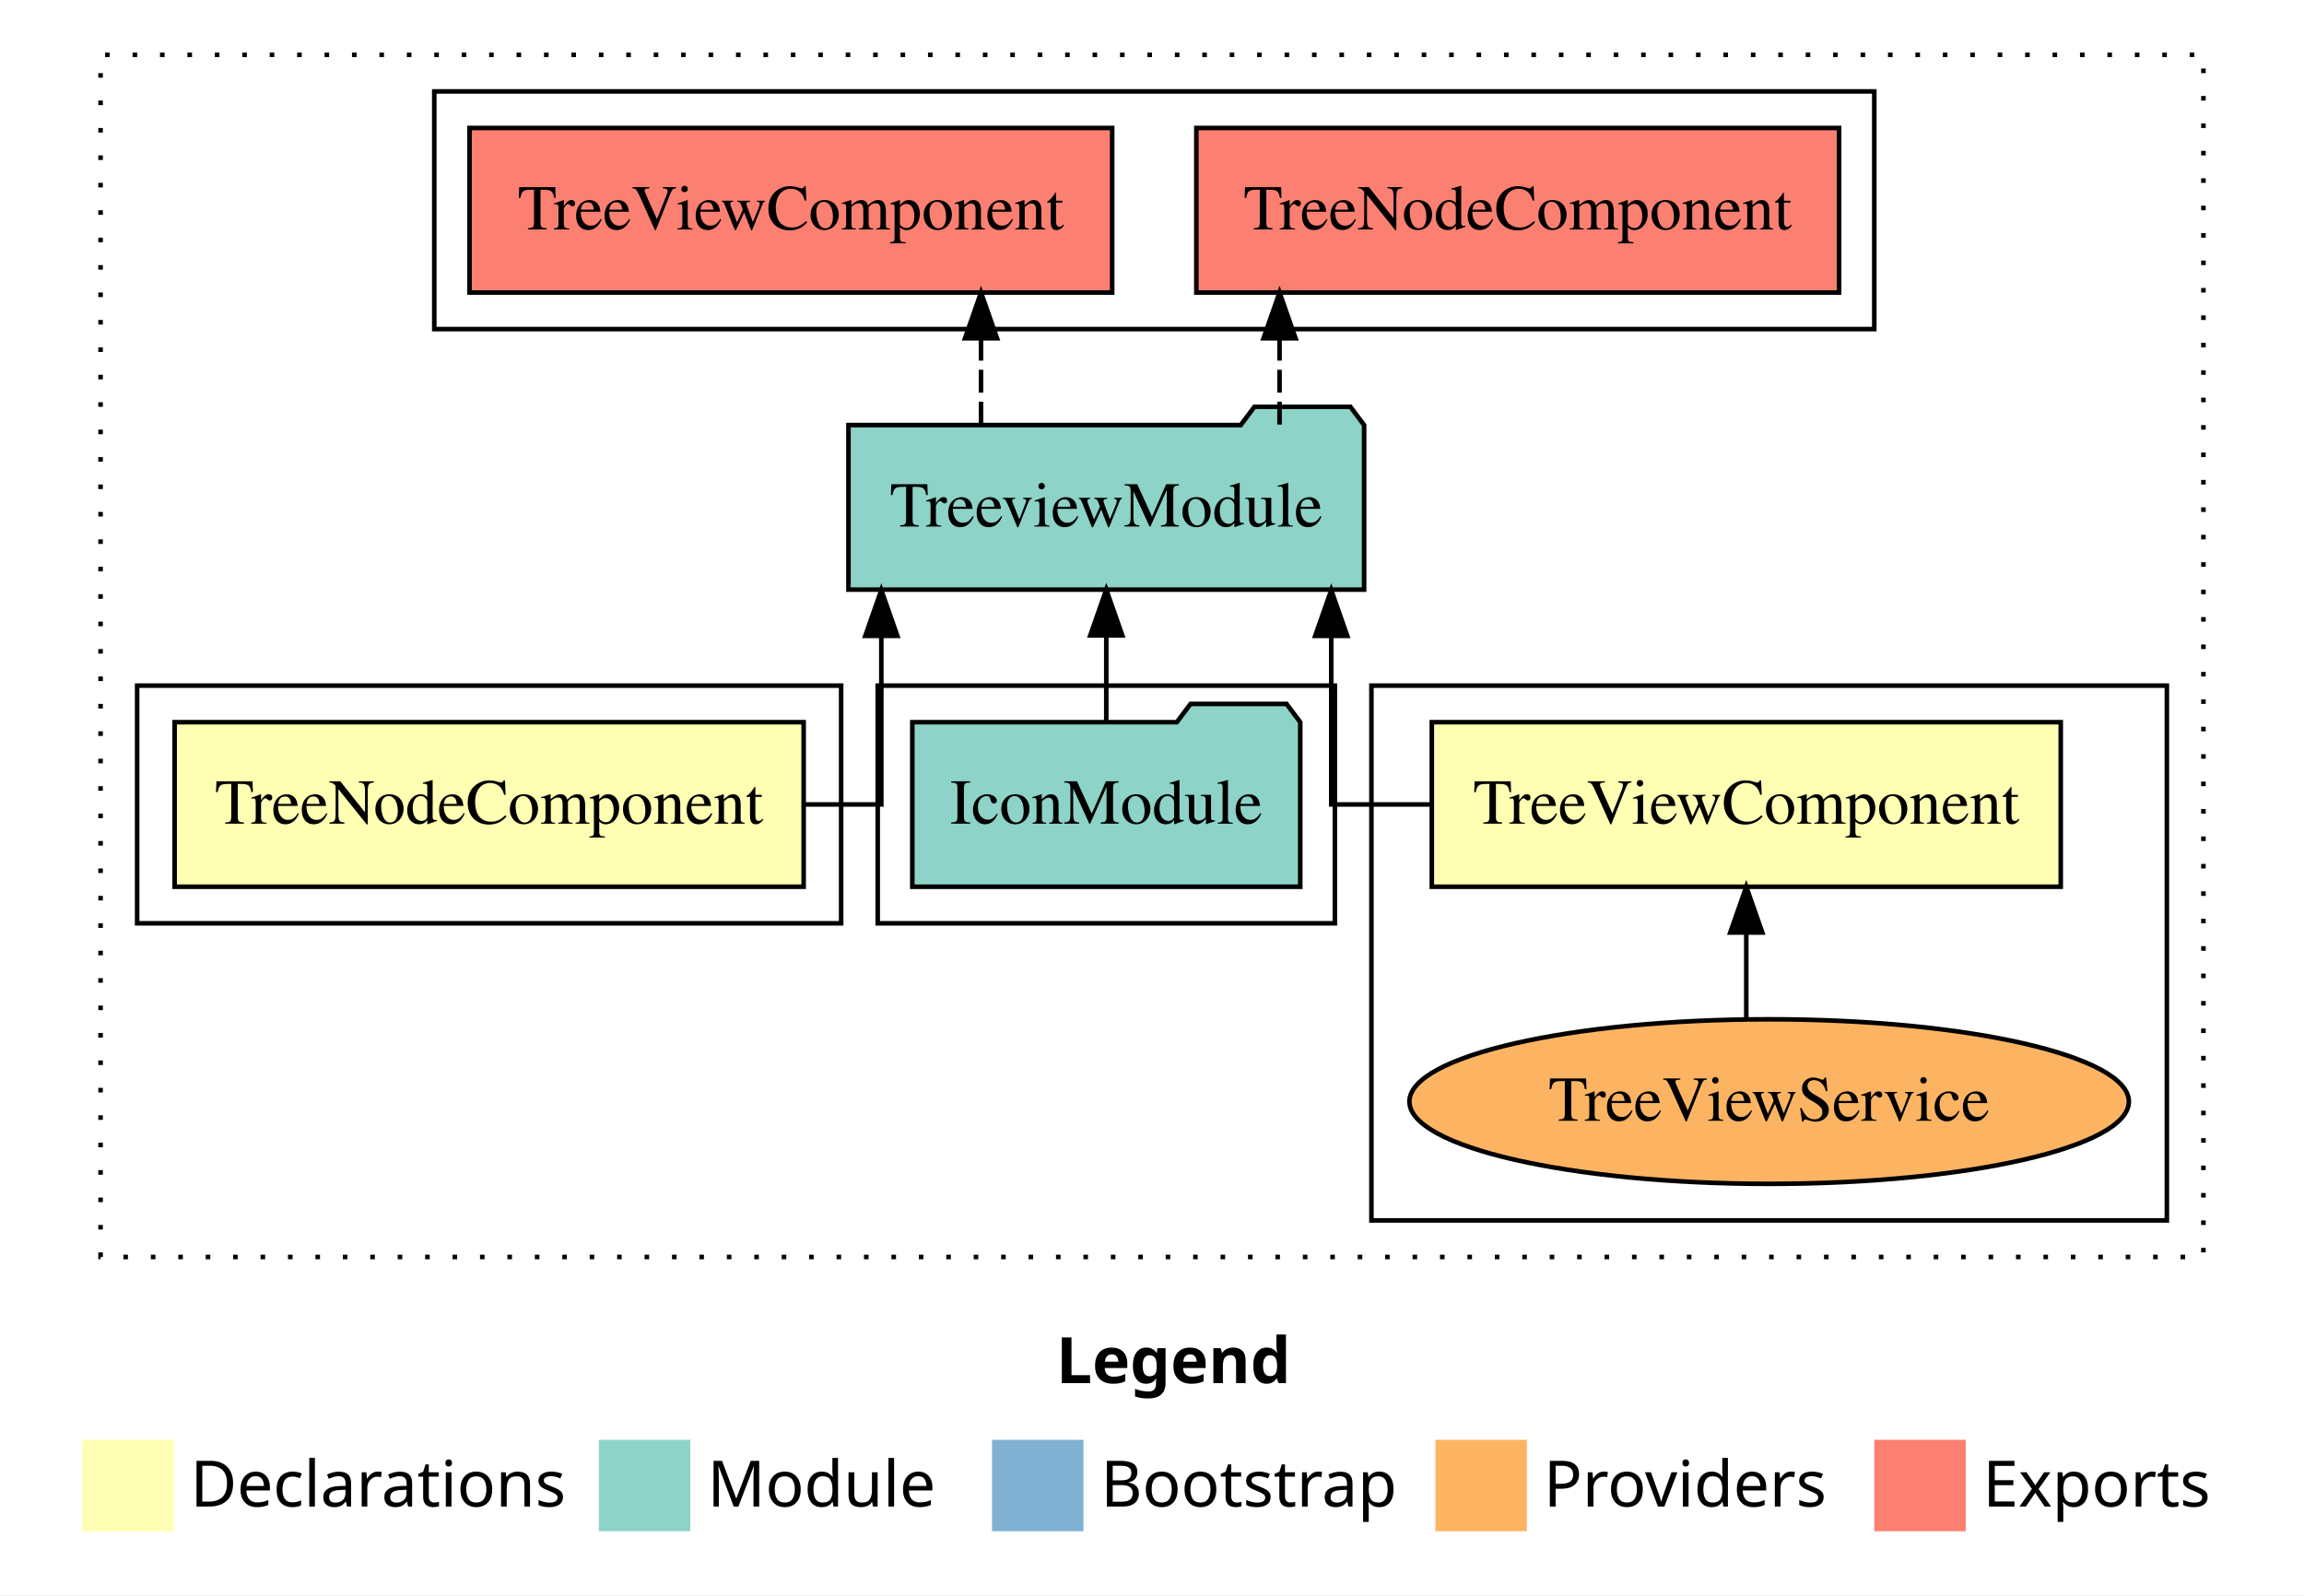
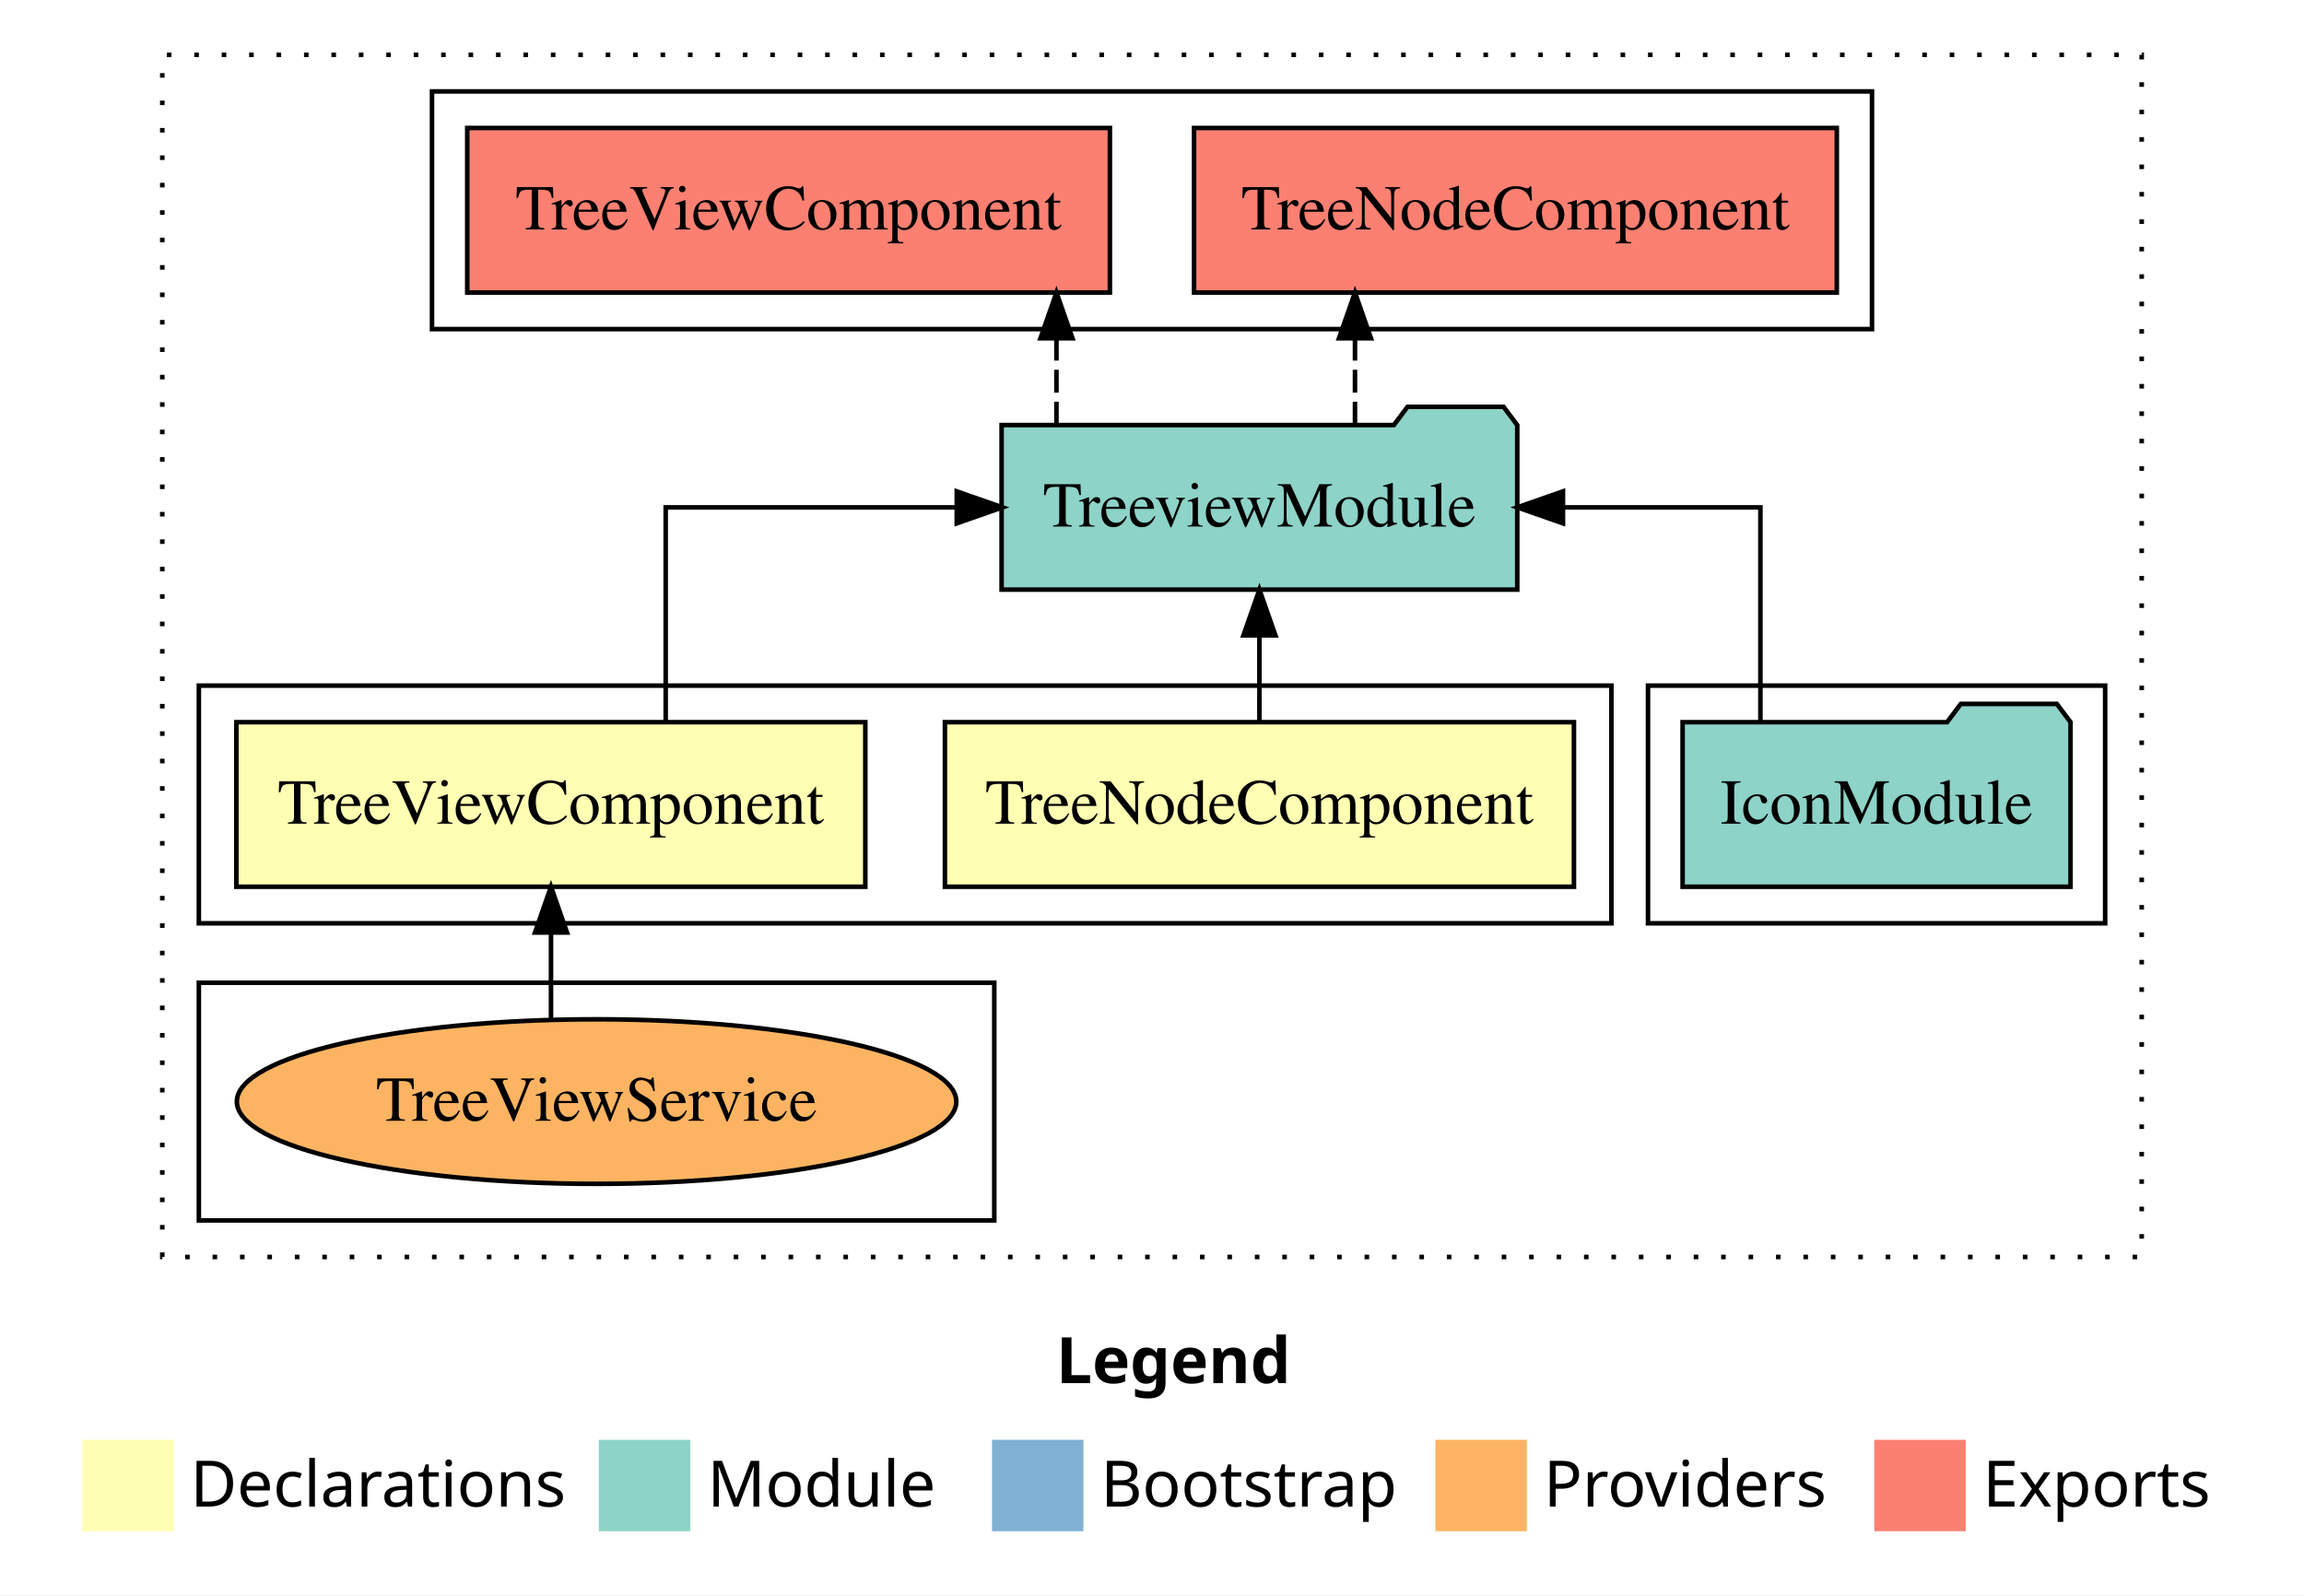
<svg xmlns="http://www.w3.org/2000/svg" width="504pt" height="349pt" viewBox="0.00 0.00 504.00 349.00">
  <g id="graph0" class="graph" transform="scale(1 1) rotate(0) translate(4 345)">
    <polygon fill="white" stroke="transparent" points="-4,4 -4,-345 500,-345 500,4 -4,4" />
    <text text-anchor="start" x="227.01" y="-42.4" font-family="Times-12" font-weight="bold" font-size="14.00">Legend</text>
    <polygon fill="#ffffb3" stroke="transparent" points="14,-10 14,-30 34,-30 34,-10 14,-10" />
    <text text-anchor="start" x="37.63" y="-15.4" font-family="Times-12" font-size="14.00">  Declarations</text>
    <polygon fill="#8dd3c7" stroke="transparent" points="127,-10 127,-30 147,-30 147,-10 127,-10" />
    <text text-anchor="start" x="150.73" y="-15.4" font-family="Times-12" font-size="14.00">  Module</text>
    <polygon fill="#80b1d3" stroke="transparent" points="213,-10 213,-30 233,-30 233,-10 213,-10" />
    <text text-anchor="start" x="236.78" y="-15.4" font-family="Times-12" font-size="14.00">  Bootstrap</text>
    <polygon fill="#fdb462" stroke="transparent" points="310,-10 310,-30 330,-30 330,-10 310,-10" />
    <text text-anchor="start" x="333.67" y="-15.4" font-family="Times-12" font-size="14.00">  Providers</text>
    <polygon fill="#fb8072" stroke="transparent" points="406,-10 406,-30 426,-30 426,-10 406,-10" />
    <text text-anchor="start" x="429.73" y="-15.4" font-family="Times-12" font-size="14.00">  Exports</text>
    <g id="clust1" class="cluster">
-       <polygon fill="none" stroke="black" stroke-dasharray="1,5" points="18,-70 18,-333 478,-333 478,-70 18,-70" />
+       <polygon fill="none" stroke="black" stroke-dasharray="1,5" points="31.5,-70 31.5,-333 464.5,-333 464.5,-70 31.5,-70" />
+     </g>
+     <g id="clust5" class="cluster">
+       <polygon fill="none" stroke="black" points="356.5,-143 356.5,-195 456.5,-195 456.5,-143 356.5,-143" />
+     </g>
+     <g id="clust2" class="cluster">
+       <polygon fill="none" stroke="black" points="39.5,-143 39.5,-195 348.5,-195 348.5,-143 39.5,-143" />
+     </g>
+     <g id="clust6" class="cluster">
+       <polygon fill="none" stroke="black" points="90.5,-273 90.5,-325 405.5,-325 405.5,-273 90.5,-273" />
    </g>
    <g id="clust4" class="cluster">
-       <polygon fill="none" stroke="black" points="296,-78 296,-195 470,-195 470,-78 296,-78" />
-     </g>
-     <g id="clust6" class="cluster">
-       <polygon fill="none" stroke="black" points="91,-273 91,-325 406,-325 406,-273 91,-273" />
-     </g>
-     <g id="clust5" class="cluster">
-       <polygon fill="none" stroke="black" points="188,-143 188,-195 288,-195 288,-143 188,-143" />
-     </g>
-     <g id="clust2" class="cluster">
-       <polygon fill="none" stroke="black" points="26,-143 26,-195 180,-195 180,-143 26,-143" />
+       <polygon fill="none" stroke="black" points="39.5,-78 39.5,-130 213.5,-130 213.5,-78 39.5,-78" />
    </g>
    <g id="node1" class="node">
-       <polygon fill="#ffffb3" stroke="black" points="171.8,-187 34.2,-187 34.2,-151 171.8,-151 171.8,-187" />
-       <text text-anchor="middle" x="103" y="-164.8" font-family="Times,serif" font-size="14.00">TreeNodeComponent</text>
+       <polygon fill="#ffffb3" stroke="black" points="340.3,-187 202.7,-187 202.7,-151 340.3,-151 340.3,-187" />
+       <text text-anchor="middle" x="271.5" y="-164.8" font-family="Times,serif" font-size="14.00">TreeNodeComponent</text>
    </g>
    <g id="node3" class="node">
-       <polygon fill="#8dd3c7" stroke="black" points="294.4,-252 291.4,-256 270.4,-256 267.4,-252 181.6,-252 181.6,-216 294.4,-216 294.4,-252" />
-       <text text-anchor="middle" x="238" y="-229.8" font-family="Times,serif" font-size="14.00">TreeviewModule</text>
+       <polygon fill="#8dd3c7" stroke="black" points="327.9,-252 324.9,-256 303.9,-256 300.9,-252 215.1,-252 215.1,-216 327.9,-216 327.9,-252" />
+       <text text-anchor="middle" x="271.5" y="-229.8" font-family="Times,serif" font-size="14.00">TreeviewModule</text>
    </g>
    <g id="edge1" class="edge">
-       <path fill="none" stroke="black" d="M171.84,-169C181.82,-169 188.79,-169 188.79,-169 188.79,-169 188.79,-205.89 188.79,-205.89" />
-       <polygon fill="black" stroke="black" points="185.29,-205.89 188.79,-215.89 192.29,-205.89 185.29,-205.89" />
+       <path fill="none" stroke="black" d="M271.5,-187.11C271.5,-187.11 271.5,-205.99 271.5,-205.99" />
+       <polygon fill="black" stroke="black" points="268,-205.99 271.5,-215.99 275,-205.99 268,-205.99" />
    </g>
    <g id="node2" class="node">
-       <polygon fill="#ffffb3" stroke="black" points="446.79,-187 309.21,-187 309.21,-151 446.79,-151 446.79,-187" />
-       <text text-anchor="middle" x="378" y="-164.8" font-family="Times,serif" font-size="14.00">TreeViewComponent</text>
+       <polygon fill="#ffffb3" stroke="black" points="185.29,-187 47.71,-187 47.71,-151 185.29,-151 185.29,-187" />
+       <text text-anchor="middle" x="116.5" y="-164.8" font-family="Times,serif" font-size="14.00">TreeViewComponent</text>
    </g>
    <g id="edge2" class="edge">
-       <path fill="none" stroke="black" d="M309.19,-169C296.52,-169 287.21,-169 287.21,-169 287.21,-169 287.21,-205.89 287.21,-205.89" />
-       <polygon fill="black" stroke="black" points="283.71,-205.89 287.21,-215.89 290.71,-205.89 283.71,-205.89" />
+       <path fill="none" stroke="black" d="M141.62,-187.11C141.62,-206.34 141.62,-234 141.62,-234 141.62,-234 205.29,-234 205.29,-234" />
+       <polygon fill="black" stroke="black" points="205.29,-237.5 215.29,-234 205.29,-230.5 205.29,-237.5" />
    </g>
    <g id="node6" class="node">
-       <polygon fill="#fb8072" stroke="black" points="398.3,-317 257.7,-317 257.7,-281 398.3,-281 398.3,-317" />
-       <text text-anchor="middle" x="328" y="-294.8" font-family="Times,serif" font-size="14.00">TreeNodeComponent </text>
+       <polygon fill="#fb8072" stroke="black" points="397.8,-317 257.2,-317 257.2,-281 397.8,-281 397.8,-317" />
+       <text text-anchor="middle" x="327.5" y="-294.8" font-family="Times,serif" font-size="14.00">TreeNodeComponent </text>
    </g>
    <g id="edge5" class="edge">
-       <path fill="none" stroke="black" stroke-dasharray="5,2" d="M275.9,-252.11C275.9,-252.11 275.9,-270.99 275.9,-270.99" />
-       <polygon fill="black" stroke="black" points="272.4,-270.99 275.9,-280.99 279.4,-270.99 272.4,-270.99" />
+       <path fill="none" stroke="black" stroke-dasharray="5,2" d="M292.4,-252.11C292.4,-252.11 292.4,-270.99 292.4,-270.99" />
+       <polygon fill="black" stroke="black" points="288.9,-270.99 292.4,-280.99 295.9,-270.99 288.9,-270.99" />
    </g>
    <g id="node7" class="node">
-       <polygon fill="#fb8072" stroke="black" points="239.29,-317 98.71,-317 98.71,-281 239.29,-281 239.29,-317" />
-       <text text-anchor="middle" x="169" y="-294.8" font-family="Times,serif" font-size="14.00">TreeViewComponent </text>
+       <polygon fill="#fb8072" stroke="black" points="238.79,-317 98.21,-317 98.21,-281 238.79,-281 238.79,-317" />
+       <text text-anchor="middle" x="168.5" y="-294.8" font-family="Times,serif" font-size="14.00">TreeViewComponent </text>
    </g>
    <g id="edge6" class="edge">
-       <path fill="none" stroke="black" stroke-dasharray="5,2" d="M210.6,-252.11C210.6,-252.11 210.6,-270.99 210.6,-270.99" />
-       <polygon fill="black" stroke="black" points="207.1,-270.99 210.6,-280.99 214.1,-270.99 207.1,-270.99" />
+       <path fill="none" stroke="black" stroke-dasharray="5,2" d="M227.1,-252.11C227.1,-252.11 227.1,-270.99 227.1,-270.99" />
+       <polygon fill="black" stroke="black" points="223.6,-270.99 227.1,-280.99 230.6,-270.99 223.6,-270.99" />
    </g>
    <g id="node4" class="node">
-       <ellipse fill="#fdb462" stroke="black" cx="383" cy="-104" rx="78.69" ry="18" />
-       <text text-anchor="middle" x="383" y="-99.8" font-family="Times,serif" font-size="14.00">TreeViewService</text>
+       <ellipse fill="#fdb462" stroke="black" cx="126.5" cy="-104" rx="78.69" ry="18" />
+       <text text-anchor="middle" x="126.5" y="-99.8" font-family="Times,serif" font-size="14.00">TreeViewService</text>
    </g>
    <g id="edge3" class="edge">
-       <path fill="none" stroke="black" d="M378,-122.11C378,-122.11 378,-140.99 378,-140.99" />
-       <polygon fill="black" stroke="black" points="374.5,-140.99 378,-150.99 381.5,-140.99 374.5,-140.99" />
+       <path fill="none" stroke="black" d="M116.53,-122.11C116.53,-122.11 116.53,-140.99 116.53,-140.99" />
+       <polygon fill="black" stroke="black" points="113.03,-140.99 116.53,-150.99 120.03,-140.99 113.03,-140.99" />
    </g>
    <g id="node5" class="node">
-       <polygon fill="#8dd3c7" stroke="black" points="280.43,-187 277.43,-191 256.43,-191 253.43,-187 195.57,-187 195.57,-151 280.43,-151 280.43,-187" />
-       <text text-anchor="middle" x="238" y="-164.8" font-family="Times,serif" font-size="14.00">IconModule</text>
+       <polygon fill="#8dd3c7" stroke="black" points="448.93,-187 445.93,-191 424.93,-191 421.93,-187 364.07,-187 364.07,-151 448.93,-151 448.93,-187" />
+       <text text-anchor="middle" x="406.5" y="-164.8" font-family="Times,serif" font-size="14.00">IconModule</text>
    </g>
    <g id="edge4" class="edge">
-       <path fill="none" stroke="black" d="M238,-187.11C238,-187.11 238,-205.99 238,-205.99" />
-       <polygon fill="black" stroke="black" points="234.5,-205.99 238,-215.99 241.5,-205.99 234.5,-205.99" />
+       <path fill="none" stroke="black" d="M381.09,-187.11C381.09,-206.34 381.09,-234 381.09,-234 381.09,-234 337.9,-234 337.9,-234" />
+       <polygon fill="black" stroke="black" points="337.9,-230.5 327.9,-234 337.9,-237.5 337.9,-230.5" />
    </g>
  </g>
</svg>
